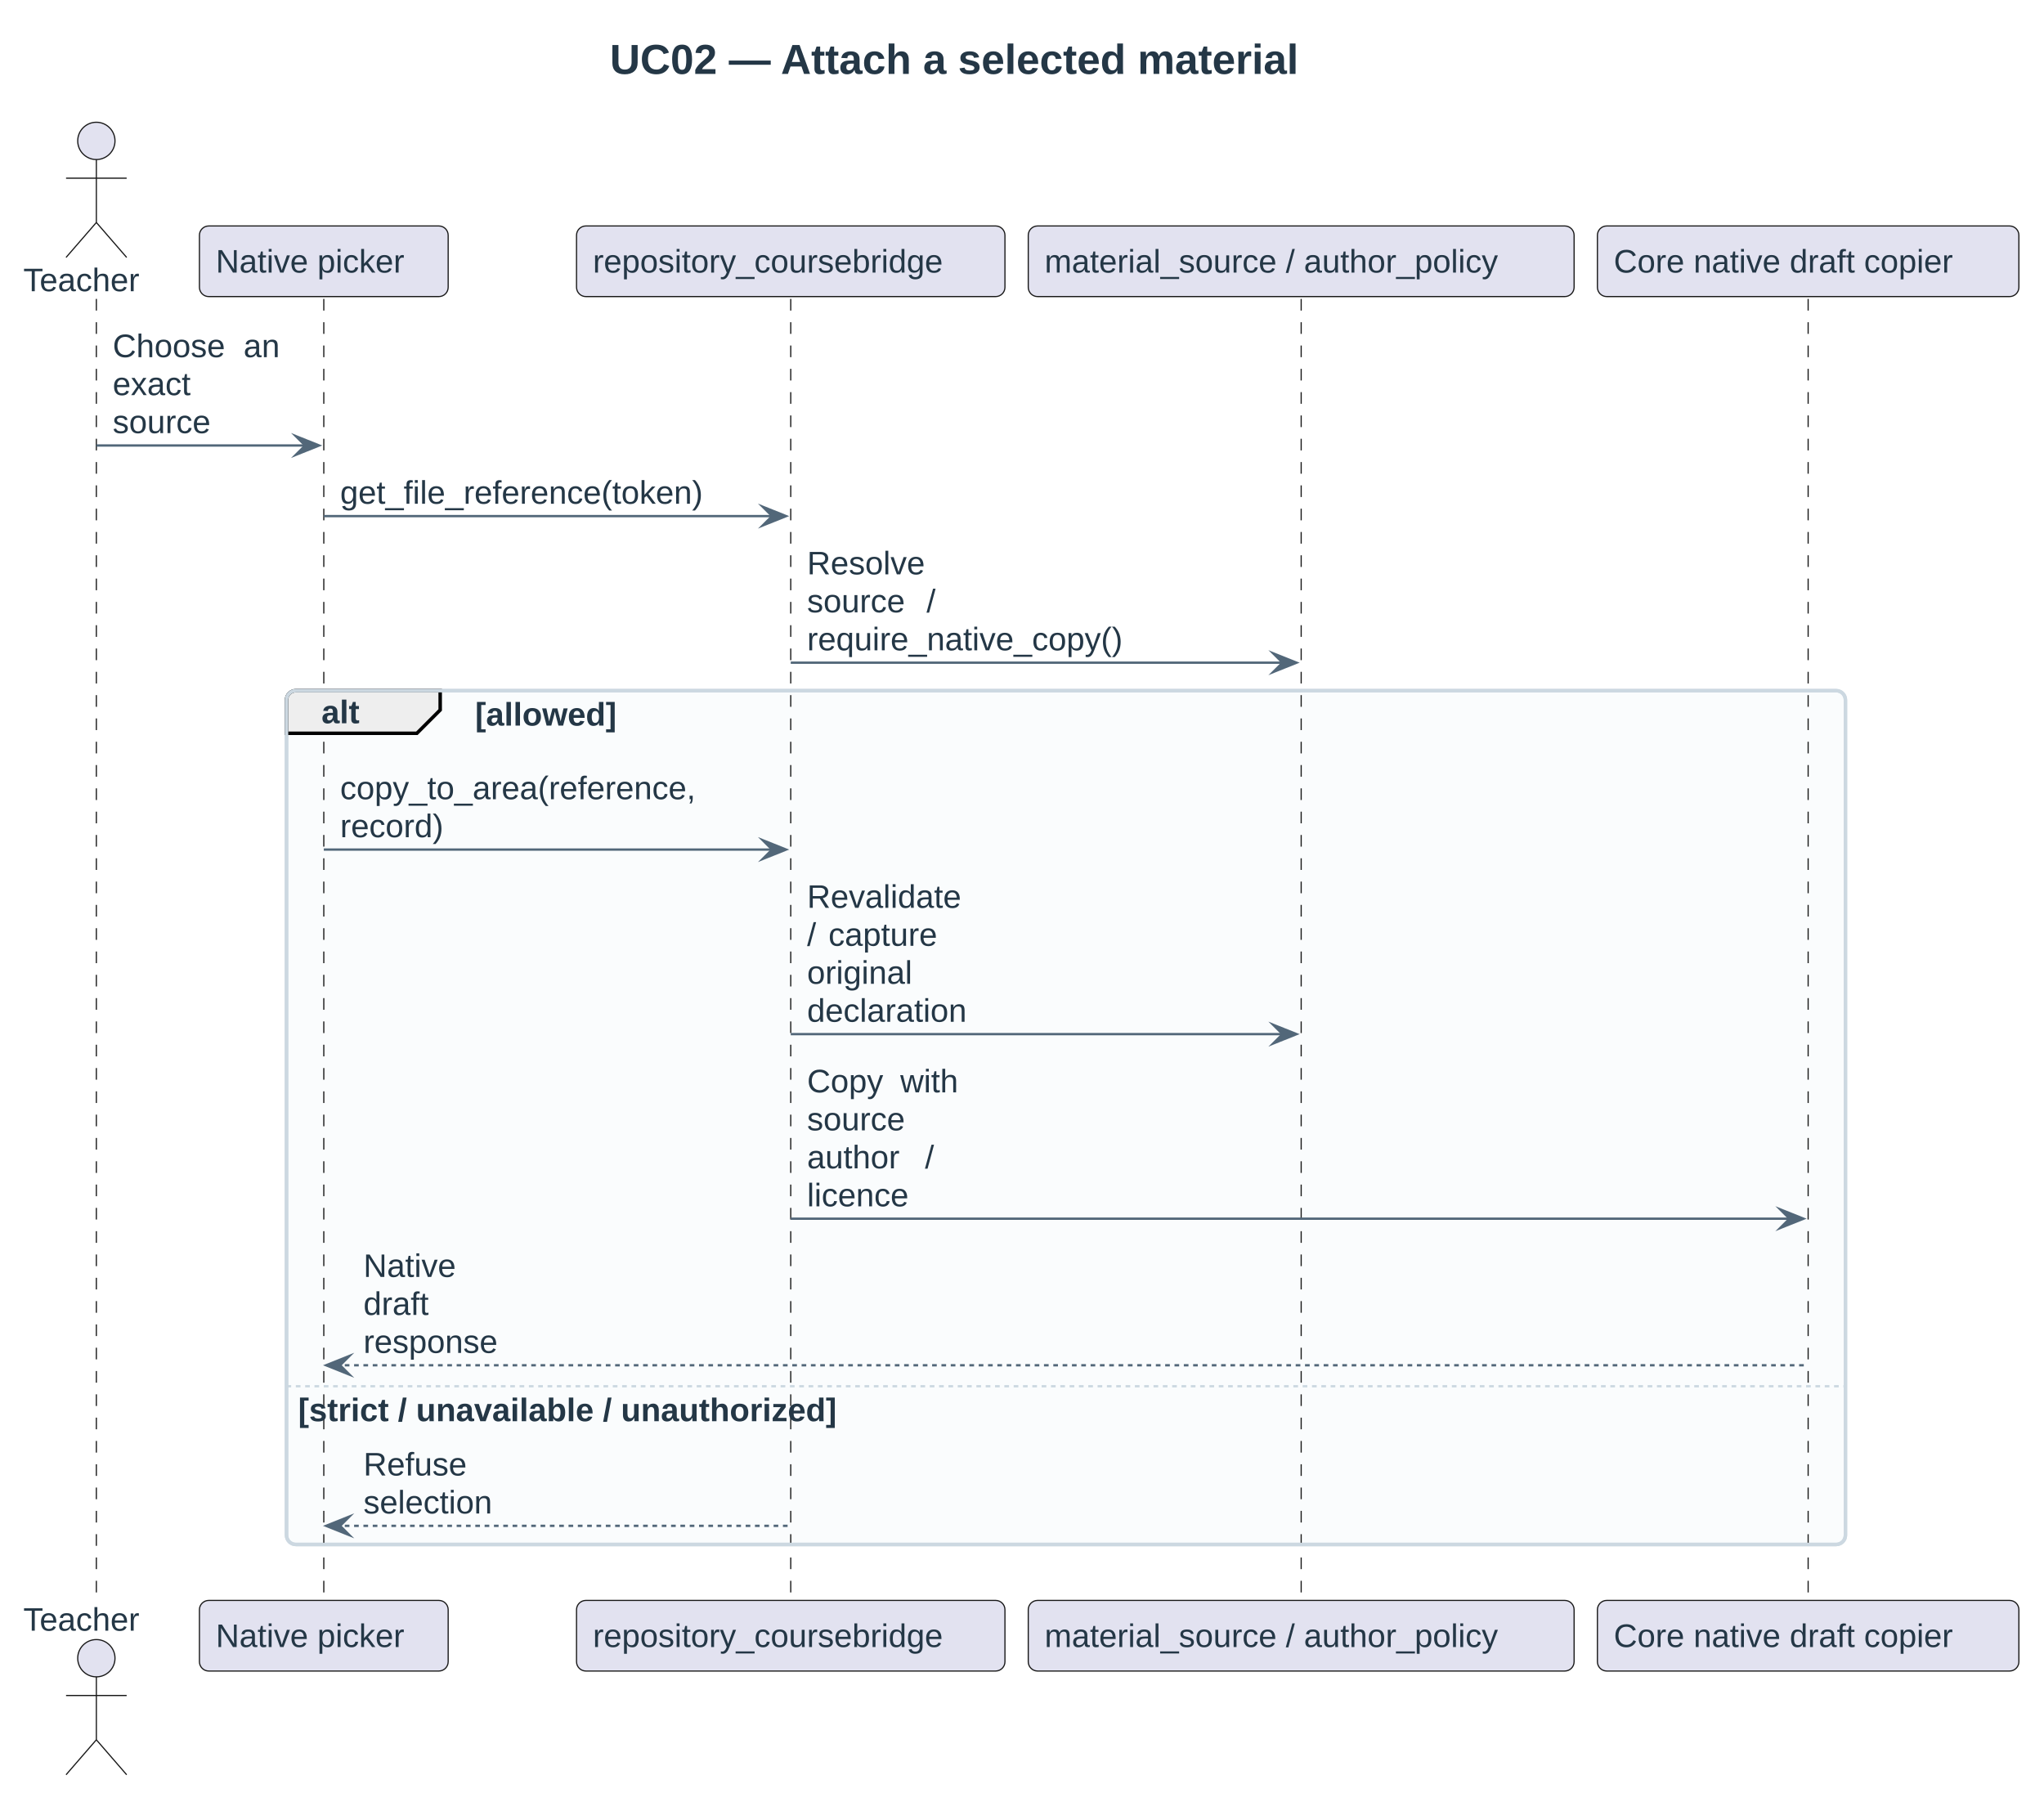
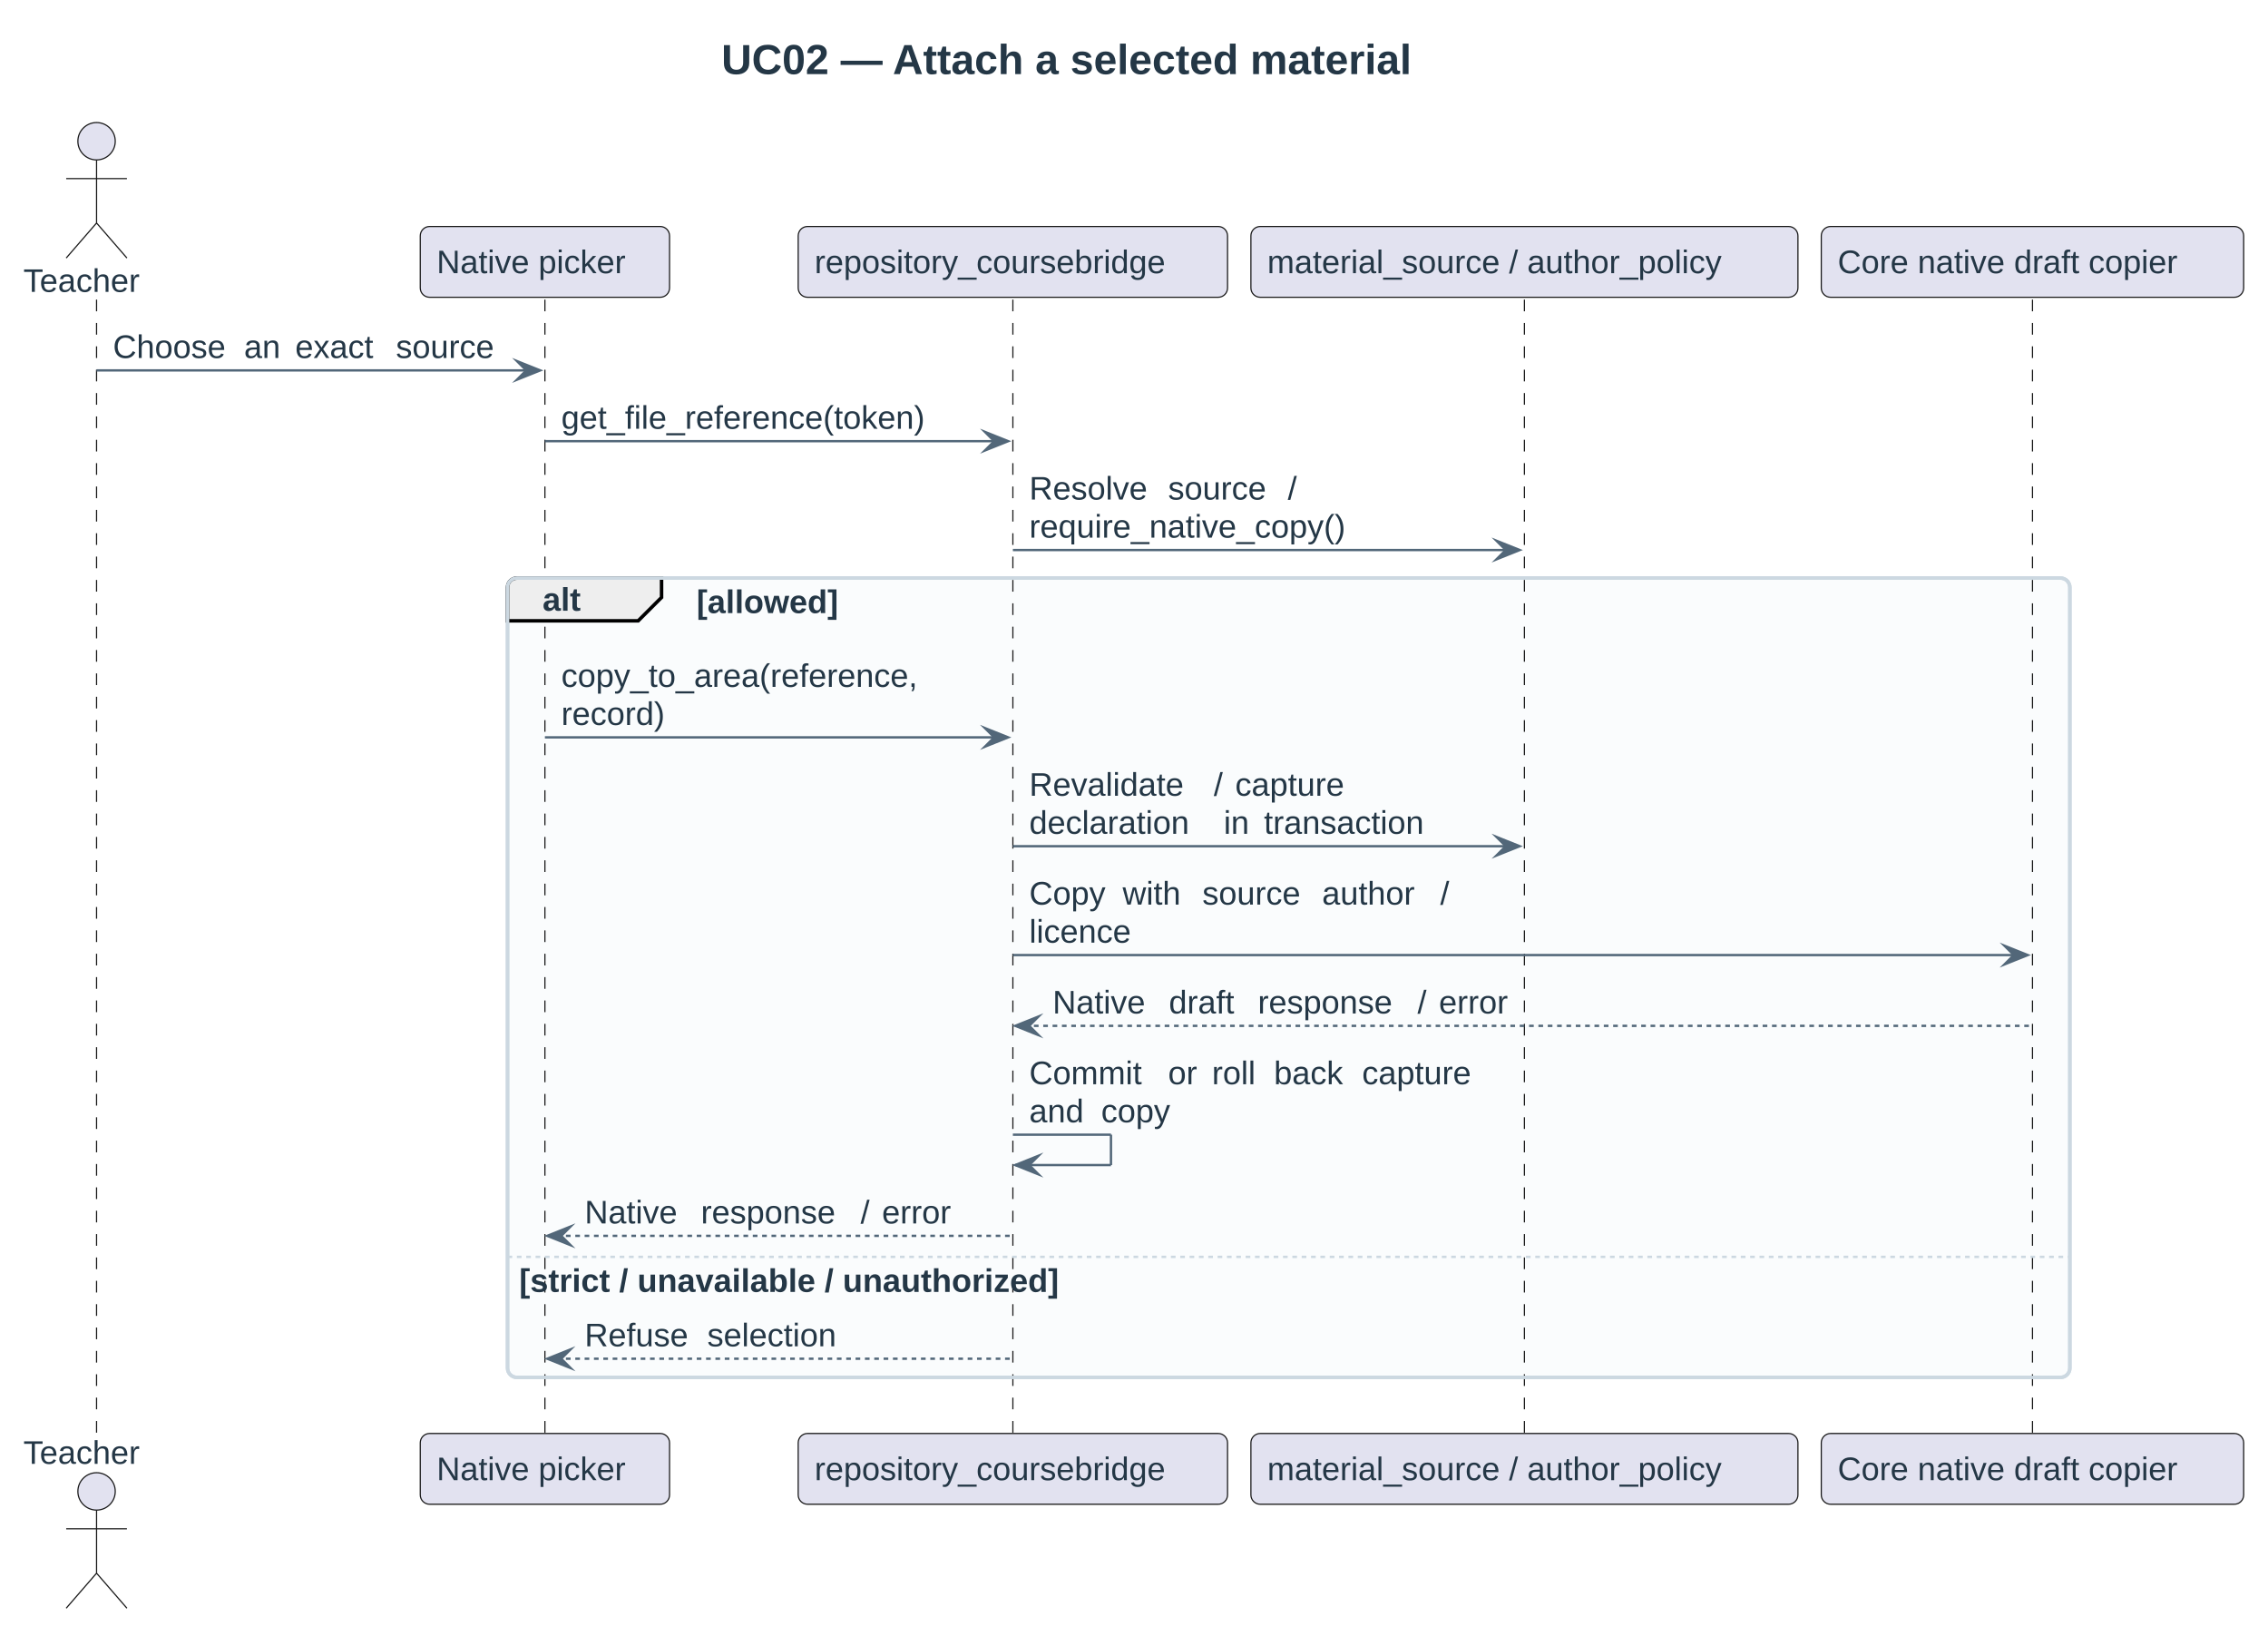
- <svg xmlns="http://www.w3.org/2000/svg" version="1.1" data-diagram-type="SEQUENCE" style="width:877px;height:773px;background:#FFFFFF;" width="877px" height="773px" viewBox="0 0 877 773" zoomAndPan="magnify" preserveAspectRatio="none" contentStyleType="text/css">
+ <svg xmlns="http://www.w3.org/2000/svg" version="1.1" data-diagram-type="SEQUENCE" style="width:971px;height:700px;background:#FFFFFF;" width="971px" height="700px" viewBox="0 0 971 700" zoomAndPan="magnify" preserveAspectRatio="none" contentStyleType="text/css">
  <defs />
  <g font-family="sans-serif" lengthAdjust="spacing">
-     <g class="title" data-source-line="2">
-       <text x="261.677" y="31.708" fill="#243746" font-size="18" textLength="351.87" font-weight="700" font-family="Arial">UC02 — Attach a selected material</text>
+     <g class="title" data-source-line="3">
+       <text x="308.858" y="31.708" fill="#243746" font-size="18" textLength="351.87" font-weight="700" font-family="Arial">UC02 — Attach a selected material</text>
    </g>
-     <rect x="122.931" y="296.328" width="668.874" height="366.344" fill="#FAFCFD" style="stroke:#FAFCFD;stroke-width:1;" rx="4" ry="4" />
-     <rect x="122.931" y="296.328" width="668.874" height="366.344" fill="none" style="stroke:#CCD8E1;stroke-width:1.5;" rx="4" ry="4" />
+     <rect x="217.294" y="247.438" width="668.874" height="342.156" fill="#FAFCFD" style="stroke:#FAFCFD;stroke-width:1;" rx="4" ry="4" />
+     <rect x="217.294" y="247.438" width="668.874" height="342.156" fill="none" style="stroke:#CCD8E1;stroke-width:1.5;" rx="4" ry="4" />
    <g>
-       <rect x="37.842" y="128.25" width="8" height="558.422" fill="#000" fill-opacity="0" />
-       <line x1="41.342" y1="128.25" x2="41.342" y2="686.672" style="stroke:#181818;stroke-width:0.5;stroke-dasharray:5,5;" />
+       <rect x="37.842" y="128.25" width="8" height="485.344" fill="#000" fill-opacity="0" />
+       <line x1="41.342" y1="128.25" x2="41.342" y2="613.594" style="stroke:#181818;stroke-width:0.5;stroke-dasharray:5,5;" />
    </g>
    <g>
-       <rect x="135.431" y="128.25" width="8" height="558.422" fill="#000" fill-opacity="0" />
-       <line x1="138.931" y1="128.25" x2="138.931" y2="686.672" style="stroke:#181818;stroke-width:0.5;stroke-dasharray:5,5;" />
+       <rect x="229.794" y="128.25" width="8" height="485.344" fill="#000" fill-opacity="0" />
+       <line x1="233.294" y1="128.25" x2="233.294" y2="613.594" style="stroke:#181818;stroke-width:0.5;stroke-dasharray:5,5;" />
    </g>
    <g>
-       <rect x="335.777" y="128.25" width="8" height="558.422" fill="#000" fill-opacity="0" />
-       <line x1="339.277" y1="128.25" x2="339.277" y2="686.672" style="stroke:#181818;stroke-width:0.5;stroke-dasharray:5,5;" />
+       <rect x="430.141" y="128.25" width="8" height="485.344" fill="#000" fill-opacity="0" />
+       <line x1="433.641" y1="128.25" x2="433.641" y2="613.594" style="stroke:#181818;stroke-width:0.5;stroke-dasharray:5,5;" />
    </g>
    <g>
-       <rect x="554.786" y="128.25" width="8" height="558.422" fill="#000" fill-opacity="0" />
-       <line x1="558.286" y1="128.25" x2="558.286" y2="686.672" style="stroke:#181818;stroke-width:0.5;stroke-dasharray:5,5;" />
+       <rect x="649.149" y="128.25" width="8" height="485.344" fill="#000" fill-opacity="0" />
+       <line x1="652.649" y1="128.25" x2="652.649" y2="613.594" style="stroke:#181818;stroke-width:0.5;stroke-dasharray:5,5;" />
    </g>
    <g>
-       <rect x="772.305" y="128.25" width="8" height="558.422" fill="#000" fill-opacity="0" />
-       <line x1="775.805" y1="128.25" x2="775.805" y2="686.672" style="stroke:#181818;stroke-width:0.5;stroke-dasharray:5,5;" />
+       <rect x="866.668" y="128.25" width="8" height="485.344" fill="#000" fill-opacity="0" />
+       <line x1="870.168" y1="128.25" x2="870.168" y2="613.594" style="stroke:#181818;stroke-width:0.5;stroke-dasharray:5,5;" />
    </g>
    <text x="10" y="124.948" fill="#243746" font-size="14" textLength="56.684" font-family="Arial">Teacher</text>
    <ellipse cx="41.342" cy="60.453" rx="8" ry="8" fill="#E2E2F0" style="stroke:#181818;stroke-width:0.5;" />
    <path d="M41.342,68.453 L41.342,95.453 M28.342,76.453 L54.342,76.453 M41.342,95.453 L28.342,110.453 M41.342,95.453 L54.342,110.453" style="stroke:#181818;stroke-width:0.5;" fill="none" />
-     <rect x="85.566" y="96.953" width="106.729" height="30.297" fill="#E2E2F0" style="stroke:#181818;stroke-width:0.5;" rx="4" ry="4" />
-     <text x="92.566" y="116.948" fill="#243746" font-size="14" textLength="92.729" font-family="Arial">Native picker</text>
-     <rect x="247.368" y="96.953" width="183.818" height="30.297" fill="#E2E2F0" style="stroke:#181818;stroke-width:0.5;" rx="4" ry="4" />
-     <text x="254.368" y="116.948" fill="#243746" font-size="14" textLength="169.818" font-family="Arial">repository_coursebridge</text>
-     <rect x="441.187" y="96.953" width="234.199" height="30.297" fill="#E2E2F0" style="stroke:#181818;stroke-width:0.5;" rx="4" ry="4" />
-     <text x="448.187" y="116.948" fill="#243746" font-size="14" textLength="220.199" font-family="Arial">material_source / author_policy</text>
-     <rect x="685.386" y="96.953" width="180.838" height="30.297" fill="#E2E2F0" style="stroke:#181818;stroke-width:0.5;" rx="4" ry="4" />
-     <text x="692.386" y="116.948" fill="#243746" font-size="14" textLength="166.838" font-family="Arial">Core native draft copier</text>
-     <text x="10" y="699.667" fill="#243746" font-size="14" textLength="56.684" font-family="Arial">Teacher</text>
-     <ellipse cx="41.342" cy="711.469" rx="8" ry="8" fill="#E2E2F0" style="stroke:#181818;stroke-width:0.5;" />
-     <path d="M41.342,719.469 L41.342,746.469 M28.342,727.469 L54.342,727.469 M41.342,746.469 L28.342,761.469 M41.342,746.469 L54.342,761.469" style="stroke:#181818;stroke-width:0.5;" fill="none" />
-     <rect x="85.566" y="686.672" width="106.729" height="30.297" fill="#E2E2F0" style="stroke:#181818;stroke-width:0.5;" rx="4" ry="4" />
-     <text x="92.566" y="706.667" fill="#243746" font-size="14" textLength="92.729" font-family="Arial">Native picker</text>
-     <rect x="247.368" y="686.672" width="183.818" height="30.297" fill="#E2E2F0" style="stroke:#181818;stroke-width:0.5;" rx="4" ry="4" />
-     <text x="254.368" y="706.667" fill="#243746" font-size="14" textLength="169.818" font-family="Arial">repository_coursebridge</text>
-     <rect x="441.187" y="686.672" width="234.199" height="30.297" fill="#E2E2F0" style="stroke:#181818;stroke-width:0.5;" rx="4" ry="4" />
-     <text x="448.187" y="706.667" fill="#243746" font-size="14" textLength="220.199" font-family="Arial">material_source / author_policy</text>
-     <rect x="685.386" y="686.672" width="180.838" height="30.297" fill="#E2E2F0" style="stroke:#181818;stroke-width:0.5;" rx="4" ry="4" />
-     <text x="692.386" y="706.667" fill="#243746" font-size="14" textLength="166.838" font-family="Arial">Core native draft copier</text>
-     <polygon points="126.931,187.141,136.931,191.141,126.931,195.141,130.931,191.141" fill="#526779" style="stroke:#526779;stroke-width:1;stroke-linejoin:miter;stroke-miterlimit:10;" />
-     <line x1="41.342" y1="191.141" x2="132.931" y2="191.141" style="stroke:#526779;stroke-width:1;" />
+     <rect x="179.929" y="96.953" width="106.729" height="30.297" fill="#E2E2F0" style="stroke:#181818;stroke-width:0.5;" rx="4" ry="4" />
+     <text x="186.929" y="116.948" fill="#243746" font-size="14" textLength="92.729" font-family="Arial">Native picker</text>
+     <rect x="341.731" y="96.953" width="183.818" height="30.297" fill="#E2E2F0" style="stroke:#181818;stroke-width:0.5;" rx="4" ry="4" />
+     <text x="348.731" y="116.948" fill="#243746" font-size="14" textLength="169.818" font-family="Arial">repository_coursebridge</text>
+     <rect x="535.55" y="96.953" width="234.199" height="30.297" fill="#E2E2F0" style="stroke:#181818;stroke-width:0.5;" rx="4" ry="4" />
+     <text x="542.55" y="116.948" fill="#243746" font-size="14" textLength="220.199" font-family="Arial">material_source / author_policy</text>
+     <rect x="779.749" y="96.953" width="180.838" height="30.297" fill="#E2E2F0" style="stroke:#181818;stroke-width:0.5;" rx="4" ry="4" />
+     <text x="786.749" y="116.948" fill="#243746" font-size="14" textLength="166.838" font-family="Arial">Core native draft copier</text>
+     <text x="10" y="626.589" fill="#243746" font-size="14" textLength="56.684" font-family="Arial">Teacher</text>
+     <ellipse cx="41.342" cy="638.391" rx="8" ry="8" fill="#E2E2F0" style="stroke:#181818;stroke-width:0.5;" />
+     <path d="M41.342,646.391 L41.342,673.391 M28.342,654.391 L54.342,654.391 M41.342,673.391 L28.342,688.391 M41.342,673.391 L54.342,688.391" style="stroke:#181818;stroke-width:0.5;" fill="none" />
+     <rect x="179.929" y="613.594" width="106.729" height="30.297" fill="#E2E2F0" style="stroke:#181818;stroke-width:0.5;" rx="4" ry="4" />
+     <text x="186.929" y="633.589" fill="#243746" font-size="14" textLength="92.729" font-family="Arial">Native picker</text>
+     <rect x="341.731" y="613.594" width="183.818" height="30.297" fill="#E2E2F0" style="stroke:#181818;stroke-width:0.5;" rx="4" ry="4" />
+     <text x="348.731" y="633.589" fill="#243746" font-size="14" textLength="169.818" font-family="Arial">repository_coursebridge</text>
+     <rect x="535.55" y="613.594" width="234.199" height="30.297" fill="#E2E2F0" style="stroke:#181818;stroke-width:0.5;" rx="4" ry="4" />
+     <text x="542.55" y="633.589" fill="#243746" font-size="14" textLength="220.199" font-family="Arial">material_source / author_policy</text>
+     <rect x="779.749" y="613.594" width="180.838" height="30.297" fill="#E2E2F0" style="stroke:#181818;stroke-width:0.5;" rx="4" ry="4" />
+     <text x="786.749" y="633.589" fill="#243746" font-size="14" textLength="166.838" font-family="Arial">Core native draft copier</text>
+     <polygon points="221.294,154.547,231.294,158.547,221.294,162.547,225.294,158.547" fill="#526779" style="stroke:#526779;stroke-width:1;stroke-linejoin:miter;stroke-miterlimit:10;" />
+     <line x1="41.342" y1="158.547" x2="227.294" y2="158.547" style="stroke:#526779;stroke-width:1;" />
    <text x="48.342" y="153.245" fill="#243746" font-size="14" textLength="51.687" font-family="Arial">Choose</text>
    <text x="100.028" y="153.245" fill="#243746" font-size="14" font-family="Arial"> </text>
    <text x="104.479" y="153.245" fill="#243746" font-size="14" textLength="17.452" font-family="Arial">an</text>
-     <text x="48.342" y="169.542" fill="#243746" font-size="14" textLength="38.664" font-family="Arial">exact</text>
-     <text x="48.342" y="185.839" fill="#243746" font-size="14" textLength="46.799" font-family="Arial">source</text>
-     <polygon points="327.277,217.438,337.277,221.438,327.277,225.438,331.277,221.438" fill="#526779" style="stroke:#526779;stroke-width:1;stroke-linejoin:miter;stroke-miterlimit:10;" />
-     <line x1="138.931" y1="221.438" x2="333.277" y2="221.438" style="stroke:#526779;stroke-width:1;" />
-     <text x="145.931" y="216.136" fill="#243746" font-size="14" textLength="176.347" font-family="Arial">get_file_reference(token)</text>
-     <polygon points="546.286,280.328,556.286,284.328,546.286,288.328,550.286,284.328" fill="#526779" style="stroke:#526779;stroke-width:1;stroke-linejoin:miter;stroke-miterlimit:10;" />
-     <line x1="339.277" y1="284.328" x2="552.286" y2="284.328" style="stroke:#526779;stroke-width:1;" />
-     <text x="346.277" y="246.433" fill="#243746" font-size="14" textLength="54.988" font-family="Arial">Resolve</text>
-     <text x="346.277" y="262.729" fill="#243746" font-size="14" textLength="46.799" font-family="Arial">source</text>
-     <text x="393.076" y="262.729" fill="#243746" font-size="14" font-family="Arial"> </text>
-     <text x="397.526" y="262.729" fill="#243746" font-size="14" font-family="Arial">/</text>
-     <text x="346.277" y="279.026" fill="#243746" font-size="14" textLength="152.476" font-family="Arial">require_native_copy()</text>
-     <path d="M126.931,296.328 L188.869,296.328 L188.869,304.625 L178.869,314.625 L122.931,314.625 L122.931,300.328 A4,4 0 0 1 126.931,296.328" style="stroke:#000;stroke-width:1.5;" fill="#EEE" />
-     <rect x="122.931" y="296.328" width="668.874" height="366.344" fill="none" style="stroke:#CCD8E1;stroke-width:1.5;" rx="4" ry="4" />
-     <text x="137.931" y="310.323" fill="#243746" font-size="14" textLength="20.938" font-weight="700" font-family="Arial">alt</text>
-     <text x="203.869" y="311.323" fill="#243746" font-size="14" textLength="73.91" font-weight="700" font-family="Arial">[allowed]</text>
-     <polygon points="327.277,360.516,337.277,364.516,327.277,368.516,331.277,364.516" fill="#526779" style="stroke:#526779;stroke-width:1;stroke-linejoin:miter;stroke-miterlimit:10;" />
-     <line x1="138.931" y1="364.516" x2="333.277" y2="364.516" style="stroke:#526779;stroke-width:1;" />
-     <text x="145.931" y="342.917" fill="#243746" font-size="14" textLength="170.393" font-family="Arial">copy_to_area(reference,</text>
-     <text x="145.931" y="359.214" fill="#243746" font-size="14" textLength="50.736" font-family="Arial">record)</text>
-     <polygon points="546.286,439.703,556.286,443.703,546.286,447.703,550.286,443.703" fill="#526779" style="stroke:#526779;stroke-width:1;stroke-linejoin:miter;stroke-miterlimit:10;" />
-     <line x1="339.277" y1="443.703" x2="552.286" y2="443.703" style="stroke:#526779;stroke-width:1;" />
-     <text x="346.277" y="389.511" fill="#243746" font-size="14" textLength="74.553" font-family="Arial">Revalidate</text>
-     <text x="346.277" y="405.808" fill="#243746" font-size="14" font-family="Arial">/</text>
-     <text x="350.994" y="405.808" fill="#243746" font-size="14" font-family="Arial"> </text>
-     <text x="355.444" y="405.808" fill="#243746" font-size="14" textLength="53.895" font-family="Arial">capture</text>
-     <text x="346.277" y="422.104" fill="#243746" font-size="14" textLength="52.329" font-family="Arial">original</text>
-     <text x="346.277" y="438.401" fill="#243746" font-size="14" textLength="78.818" font-family="Arial">declaration</text>
-     <polygon points="763.805,518.891,773.805,522.891,763.805,526.891,767.805,522.891" fill="#526779" style="stroke:#526779;stroke-width:1;stroke-linejoin:miter;stroke-miterlimit:10;" />
-     <line x1="339.277" y1="522.891" x2="769.805" y2="522.891" style="stroke:#526779;stroke-width:1;" />
-     <text x="346.277" y="468.698" fill="#243746" font-size="14" textLength="35.513" font-family="Arial">Copy</text>
-     <text x="381.79" y="468.698" fill="#243746" font-size="14" font-family="Arial"> </text>
-     <text x="386.24" y="468.698" fill="#243746" font-size="14" textLength="29.702" font-family="Arial">with</text>
-     <text x="346.277" y="484.995" fill="#243746" font-size="14" textLength="46.799" font-family="Arial">source</text>
-     <text x="346.277" y="501.292" fill="#243746" font-size="14" textLength="46.136" font-family="Arial">author</text>
-     <text x="392.413" y="501.292" fill="#243746" font-size="14" font-family="Arial"> </text>
-     <text x="396.863" y="501.292" fill="#243746" font-size="14" font-family="Arial">/</text>
-     <text x="346.277" y="517.589" fill="#243746" font-size="14" textLength="49.273" font-family="Arial">licence</text>
-     <polygon points="149.931,581.781,139.931,585.781,149.931,589.781,145.931,585.781" fill="#526779" style="stroke:#526779;stroke-width:1;stroke-linejoin:miter;stroke-miterlimit:10;" />
-     <line x1="143.931" y1="585.781" x2="774.805" y2="585.781" style="stroke:#526779;stroke-width:1;stroke-dasharray:2,2;" />
-     <text x="155.931" y="547.886" fill="#243746" font-size="14" textLength="45.329" font-family="Arial">Native</text>
-     <text x="155.931" y="564.183" fill="#243746" font-size="14" textLength="33.64" font-family="Arial">draft</text>
-     <text x="155.931" y="580.479" fill="#243746" font-size="14" textLength="63.896" font-family="Arial">response</text>
-     <line x1="122.931" y1="594.781" x2="791.805" y2="594.781" style="stroke:#CCD8E1;stroke-width:1;stroke-dasharray:2,2;" />
-     <text x="127.931" y="609.776" fill="#243746" font-size="14" textLength="280.547" font-weight="700" font-family="Arial">[strict / unavailable / unauthorized]</text>
-     <polygon points="149.931,650.672,139.931,654.672,149.931,658.672,145.931,654.672" fill="#526779" style="stroke:#526779;stroke-width:1;stroke-linejoin:miter;stroke-miterlimit:10;" />
-     <line x1="143.931" y1="654.672" x2="338.277" y2="654.672" style="stroke:#526779;stroke-width:1;stroke-dasharray:2,2;" />
-     <text x="155.931" y="633.073" fill="#243746" font-size="14" textLength="48.05" font-family="Arial">Refuse</text>
-     <text x="155.931" y="649.37" fill="#243746" font-size="14" textLength="62.925" font-family="Arial">selection</text>
+     <text x="121.931" y="153.245" fill="#243746" font-size="14" font-family="Arial"> </text>
+     <text x="126.381" y="153.245" fill="#243746" font-size="14" textLength="38.664" font-family="Arial">exact</text>
+     <text x="165.045" y="153.245" fill="#243746" font-size="14" font-family="Arial"> </text>
+     <text x="169.495" y="153.245" fill="#243746" font-size="14" textLength="46.799" font-family="Arial">source</text>
+     <polygon points="421.641,184.844,431.641,188.844,421.641,192.844,425.641,188.844" fill="#526779" style="stroke:#526779;stroke-width:1;stroke-linejoin:miter;stroke-miterlimit:10;" />
+     <line x1="233.294" y1="188.844" x2="427.641" y2="188.844" style="stroke:#526779;stroke-width:1;" />
+     <text x="240.294" y="183.542" fill="#243746" font-size="14" textLength="176.347" font-family="Arial">get_file_reference(token)</text>
+     <polygon points="640.649,231.438,650.649,235.438,640.649,239.438,644.649,235.438" fill="#526779" style="stroke:#526779;stroke-width:1;stroke-linejoin:miter;stroke-miterlimit:10;" />
+     <line x1="433.641" y1="235.438" x2="646.649" y2="235.438" style="stroke:#526779;stroke-width:1;" />
+     <text x="440.641" y="213.839" fill="#243746" font-size="14" textLength="54.988" font-family="Arial">Resolve</text>
+     <text x="495.629" y="213.839" fill="#243746" font-size="14" font-family="Arial"> </text>
+     <text x="500.079" y="213.839" fill="#243746" font-size="14" textLength="46.799" font-family="Arial">source</text>
+     <text x="546.878" y="213.839" fill="#243746" font-size="14" font-family="Arial"> </text>
+     <text x="551.328" y="213.839" fill="#243746" font-size="14" font-family="Arial">/</text>
+     <text x="440.641" y="230.136" fill="#243746" font-size="14" textLength="152.476" font-family="Arial">require_native_copy()</text>
+     <path d="M221.294,247.438 L283.232,247.438 L283.232,255.734 L273.232,265.734 L217.294,265.734 L217.294,251.438 A4,4 0 0 1 221.294,247.438" style="stroke:#000;stroke-width:1.5;" fill="#EEE" />
+     <rect x="217.294" y="247.438" width="668.874" height="342.156" fill="none" style="stroke:#CCD8E1;stroke-width:1.5;" rx="4" ry="4" />
+     <text x="232.294" y="261.433" fill="#243746" font-size="14" textLength="20.938" font-weight="700" font-family="Arial">alt</text>
+     <text x="298.232" y="262.433" fill="#243746" font-size="14" textLength="73.91" font-weight="700" font-family="Arial">[allowed]</text>
+     <polygon points="421.641,311.625,431.641,315.625,421.641,319.625,425.641,315.625" fill="#526779" style="stroke:#526779;stroke-width:1;stroke-linejoin:miter;stroke-miterlimit:10;" />
+     <line x1="233.294" y1="315.625" x2="427.641" y2="315.625" style="stroke:#526779;stroke-width:1;" />
+     <text x="240.294" y="294.026" fill="#243746" font-size="14" textLength="170.393" font-family="Arial">copy_to_area(reference,</text>
+     <text x="240.294" y="310.323" fill="#243746" font-size="14" textLength="50.736" font-family="Arial">record)</text>
+     <polygon points="640.649,358.219,650.649,362.219,640.649,366.219,644.649,362.219" fill="#526779" style="stroke:#526779;stroke-width:1;stroke-linejoin:miter;stroke-miterlimit:10;" />
+     <line x1="433.641" y1="362.219" x2="646.649" y2="362.219" style="stroke:#526779;stroke-width:1;" />
+     <text x="440.641" y="340.62" fill="#243746" font-size="14" textLength="74.553" font-family="Arial">Revalidate</text>
+     <text x="515.193" y="340.62" fill="#243746" font-size="14" font-family="Arial"> </text>
+     <text x="519.644" y="340.62" fill="#243746" font-size="14" font-family="Arial">/</text>
+     <text x="524.36" y="340.62" fill="#243746" font-size="14" font-family="Arial"> </text>
+     <text x="528.811" y="340.62" fill="#243746" font-size="14" textLength="53.895" font-family="Arial">capture</text>
+     <text x="440.641" y="356.917" fill="#243746" font-size="14" textLength="78.818" font-family="Arial">declaration</text>
+     <text x="519.459" y="356.917" fill="#243746" font-size="14" font-family="Arial"> </text>
+     <text x="523.909" y="356.917" fill="#243746" font-size="14" textLength="12.763" font-family="Arial">in</text>
+     <text x="536.672" y="356.917" fill="#243746" font-size="14" font-family="Arial"> </text>
+     <text x="541.122" y="356.917" fill="#243746" font-size="14" textLength="79.085" font-family="Arial">transaction</text>
+     <polygon points="858.168,404.813,868.168,408.813,858.168,412.813,862.168,408.813" fill="#526779" style="stroke:#526779;stroke-width:1;stroke-linejoin:miter;stroke-miterlimit:10;" />
+     <line x1="433.641" y1="408.813" x2="864.168" y2="408.813" style="stroke:#526779;stroke-width:1;" />
+     <text x="440.641" y="387.214" fill="#243746" font-size="14" textLength="35.513" font-family="Arial">Copy</text>
+     <text x="476.153" y="387.214" fill="#243746" font-size="14" font-family="Arial"> </text>
+     <text x="480.604" y="387.214" fill="#243746" font-size="14" textLength="29.702" font-family="Arial">with</text>
+     <text x="510.306" y="387.214" fill="#243746" font-size="14" font-family="Arial"> </text>
+     <text x="514.756" y="387.214" fill="#243746" font-size="14" textLength="46.799" font-family="Arial">source</text>
+     <text x="561.555" y="387.214" fill="#243746" font-size="14" font-family="Arial"> </text>
+     <text x="566.005" y="387.214" fill="#243746" font-size="14" textLength="46.136" font-family="Arial">author</text>
+     <text x="612.141" y="387.214" fill="#243746" font-size="14" font-family="Arial"> </text>
+     <text x="616.591" y="387.214" fill="#243746" font-size="14" font-family="Arial">/</text>
+     <text x="440.641" y="403.511" fill="#243746" font-size="14" textLength="49.273" font-family="Arial">licence</text>
+     <polygon points="444.641,435.109,434.641,439.109,444.641,443.109,440.641,439.109" fill="#526779" style="stroke:#526779;stroke-width:1;stroke-linejoin:miter;stroke-miterlimit:10;" />
+     <line x1="438.641" y1="439.109" x2="869.168" y2="439.109" style="stroke:#526779;stroke-width:1;stroke-dasharray:2,2;" />
+     <text x="450.641" y="433.808" fill="#243746" font-size="14" textLength="45.329" font-family="Arial">Native</text>
+     <text x="495.97" y="433.808" fill="#243746" font-size="14" font-family="Arial"> </text>
+     <text x="500.42" y="433.808" fill="#243746" font-size="14" textLength="33.64" font-family="Arial">draft</text>
+     <text x="534.06" y="433.808" fill="#243746" font-size="14" font-family="Arial"> </text>
+     <text x="538.51" y="433.808" fill="#243746" font-size="14" textLength="63.896" font-family="Arial">response</text>
+     <text x="602.405" y="433.808" fill="#243746" font-size="14" font-family="Arial"> </text>
+     <text x="606.855" y="433.808" fill="#243746" font-size="14" font-family="Arial">/</text>
+     <text x="611.572" y="433.808" fill="#243746" font-size="14" font-family="Arial"> </text>
+     <text x="616.022" y="433.808" fill="#243746" font-size="14" textLength="34.446" font-family="Arial">error</text>
+     <line x1="433.641" y1="485.703" x2="475.641" y2="485.703" style="stroke:#526779;stroke-width:1;" />
+     <line x1="475.641" y1="485.703" x2="475.641" y2="498.703" style="stroke:#526779;stroke-width:1;" />
+     <line x1="434.641" y1="498.703" x2="475.641" y2="498.703" style="stroke:#526779;stroke-width:1;" />
+     <polygon points="444.641,494.703,434.641,498.703,444.641,502.703,440.641,498.703" fill="#526779" style="stroke:#526779;stroke-width:1;stroke-linejoin:miter;stroke-miterlimit:10;" />
+     <text x="440.641" y="464.104" fill="#243746" font-size="14" textLength="54.995" font-family="Arial">Commit</text>
+     <text x="495.636" y="464.104" fill="#243746" font-size="14" font-family="Arial"> </text>
+     <text x="500.086" y="464.104" fill="#243746" font-size="14" textLength="14.321" font-family="Arial">or</text>
+     <text x="514.407" y="464.104" fill="#243746" font-size="14" font-family="Arial"> </text>
+     <text x="518.857" y="464.104" fill="#243746" font-size="14" textLength="22.101" font-family="Arial">roll</text>
+     <text x="540.958" y="464.104" fill="#243746" font-size="14" font-family="Arial"> </text>
+     <text x="545.408" y="464.104" fill="#243746" font-size="14" textLength="33.271" font-family="Arial">back</text>
+     <text x="578.679" y="464.104" fill="#243746" font-size="14" font-family="Arial"> </text>
+     <text x="583.129" y="464.104" fill="#243746" font-size="14" textLength="53.895" font-family="Arial">capture</text>
+     <text x="440.641" y="480.401" fill="#243746" font-size="14" textLength="26.339" font-family="Arial">and</text>
+     <text x="466.979" y="480.401" fill="#243746" font-size="14" font-family="Arial"> </text>
+     <text x="471.43" y="480.401" fill="#243746" font-size="14" textLength="33.435" font-family="Arial">copy</text>
+     <polygon points="244.294,525,234.294,529,244.294,533,240.294,529" fill="#526779" style="stroke:#526779;stroke-width:1;stroke-linejoin:miter;stroke-miterlimit:10;" />
+     <line x1="238.294" y1="529" x2="432.641" y2="529" style="stroke:#526779;stroke-width:1;stroke-dasharray:2,2;" />
+     <text x="250.294" y="523.698" fill="#243746" font-size="14" textLength="45.329" font-family="Arial">Native</text>
+     <text x="295.623" y="523.698" fill="#243746" font-size="14" font-family="Arial"> </text>
+     <text x="300.073" y="523.698" fill="#243746" font-size="14" textLength="63.896" font-family="Arial">response</text>
+     <text x="363.969" y="523.698" fill="#243746" font-size="14" font-family="Arial"> </text>
+     <text x="368.419" y="523.698" fill="#243746" font-size="14" font-family="Arial">/</text>
+     <text x="373.136" y="523.698" fill="#243746" font-size="14" font-family="Arial"> </text>
+     <text x="377.586" y="523.698" fill="#243746" font-size="14" textLength="34.446" font-family="Arial">error</text>
+     <line x1="217.294" y1="538" x2="886.168" y2="538" style="stroke:#CCD8E1;stroke-width:1;stroke-dasharray:2,2;" />
+     <text x="222.294" y="552.995" fill="#243746" font-size="14" textLength="280.547" font-weight="700" font-family="Arial">[strict / unavailable / unauthorized]</text>
+     <polygon points="244.294,577.594,234.294,581.594,244.294,585.594,240.294,581.594" fill="#526779" style="stroke:#526779;stroke-width:1;stroke-linejoin:miter;stroke-miterlimit:10;" />
+     <line x1="238.294" y1="581.594" x2="432.641" y2="581.594" style="stroke:#526779;stroke-width:1;stroke-dasharray:2,2;" />
+     <text x="250.294" y="576.292" fill="#243746" font-size="14" textLength="48.05" font-family="Arial">Refuse</text>
+     <text x="298.344" y="576.292" fill="#243746" font-size="14" font-family="Arial"> </text>
+     <text x="302.794" y="576.292" fill="#243746" font-size="14" textLength="62.925" font-family="Arial">selection</text>
  </g>
</svg>
